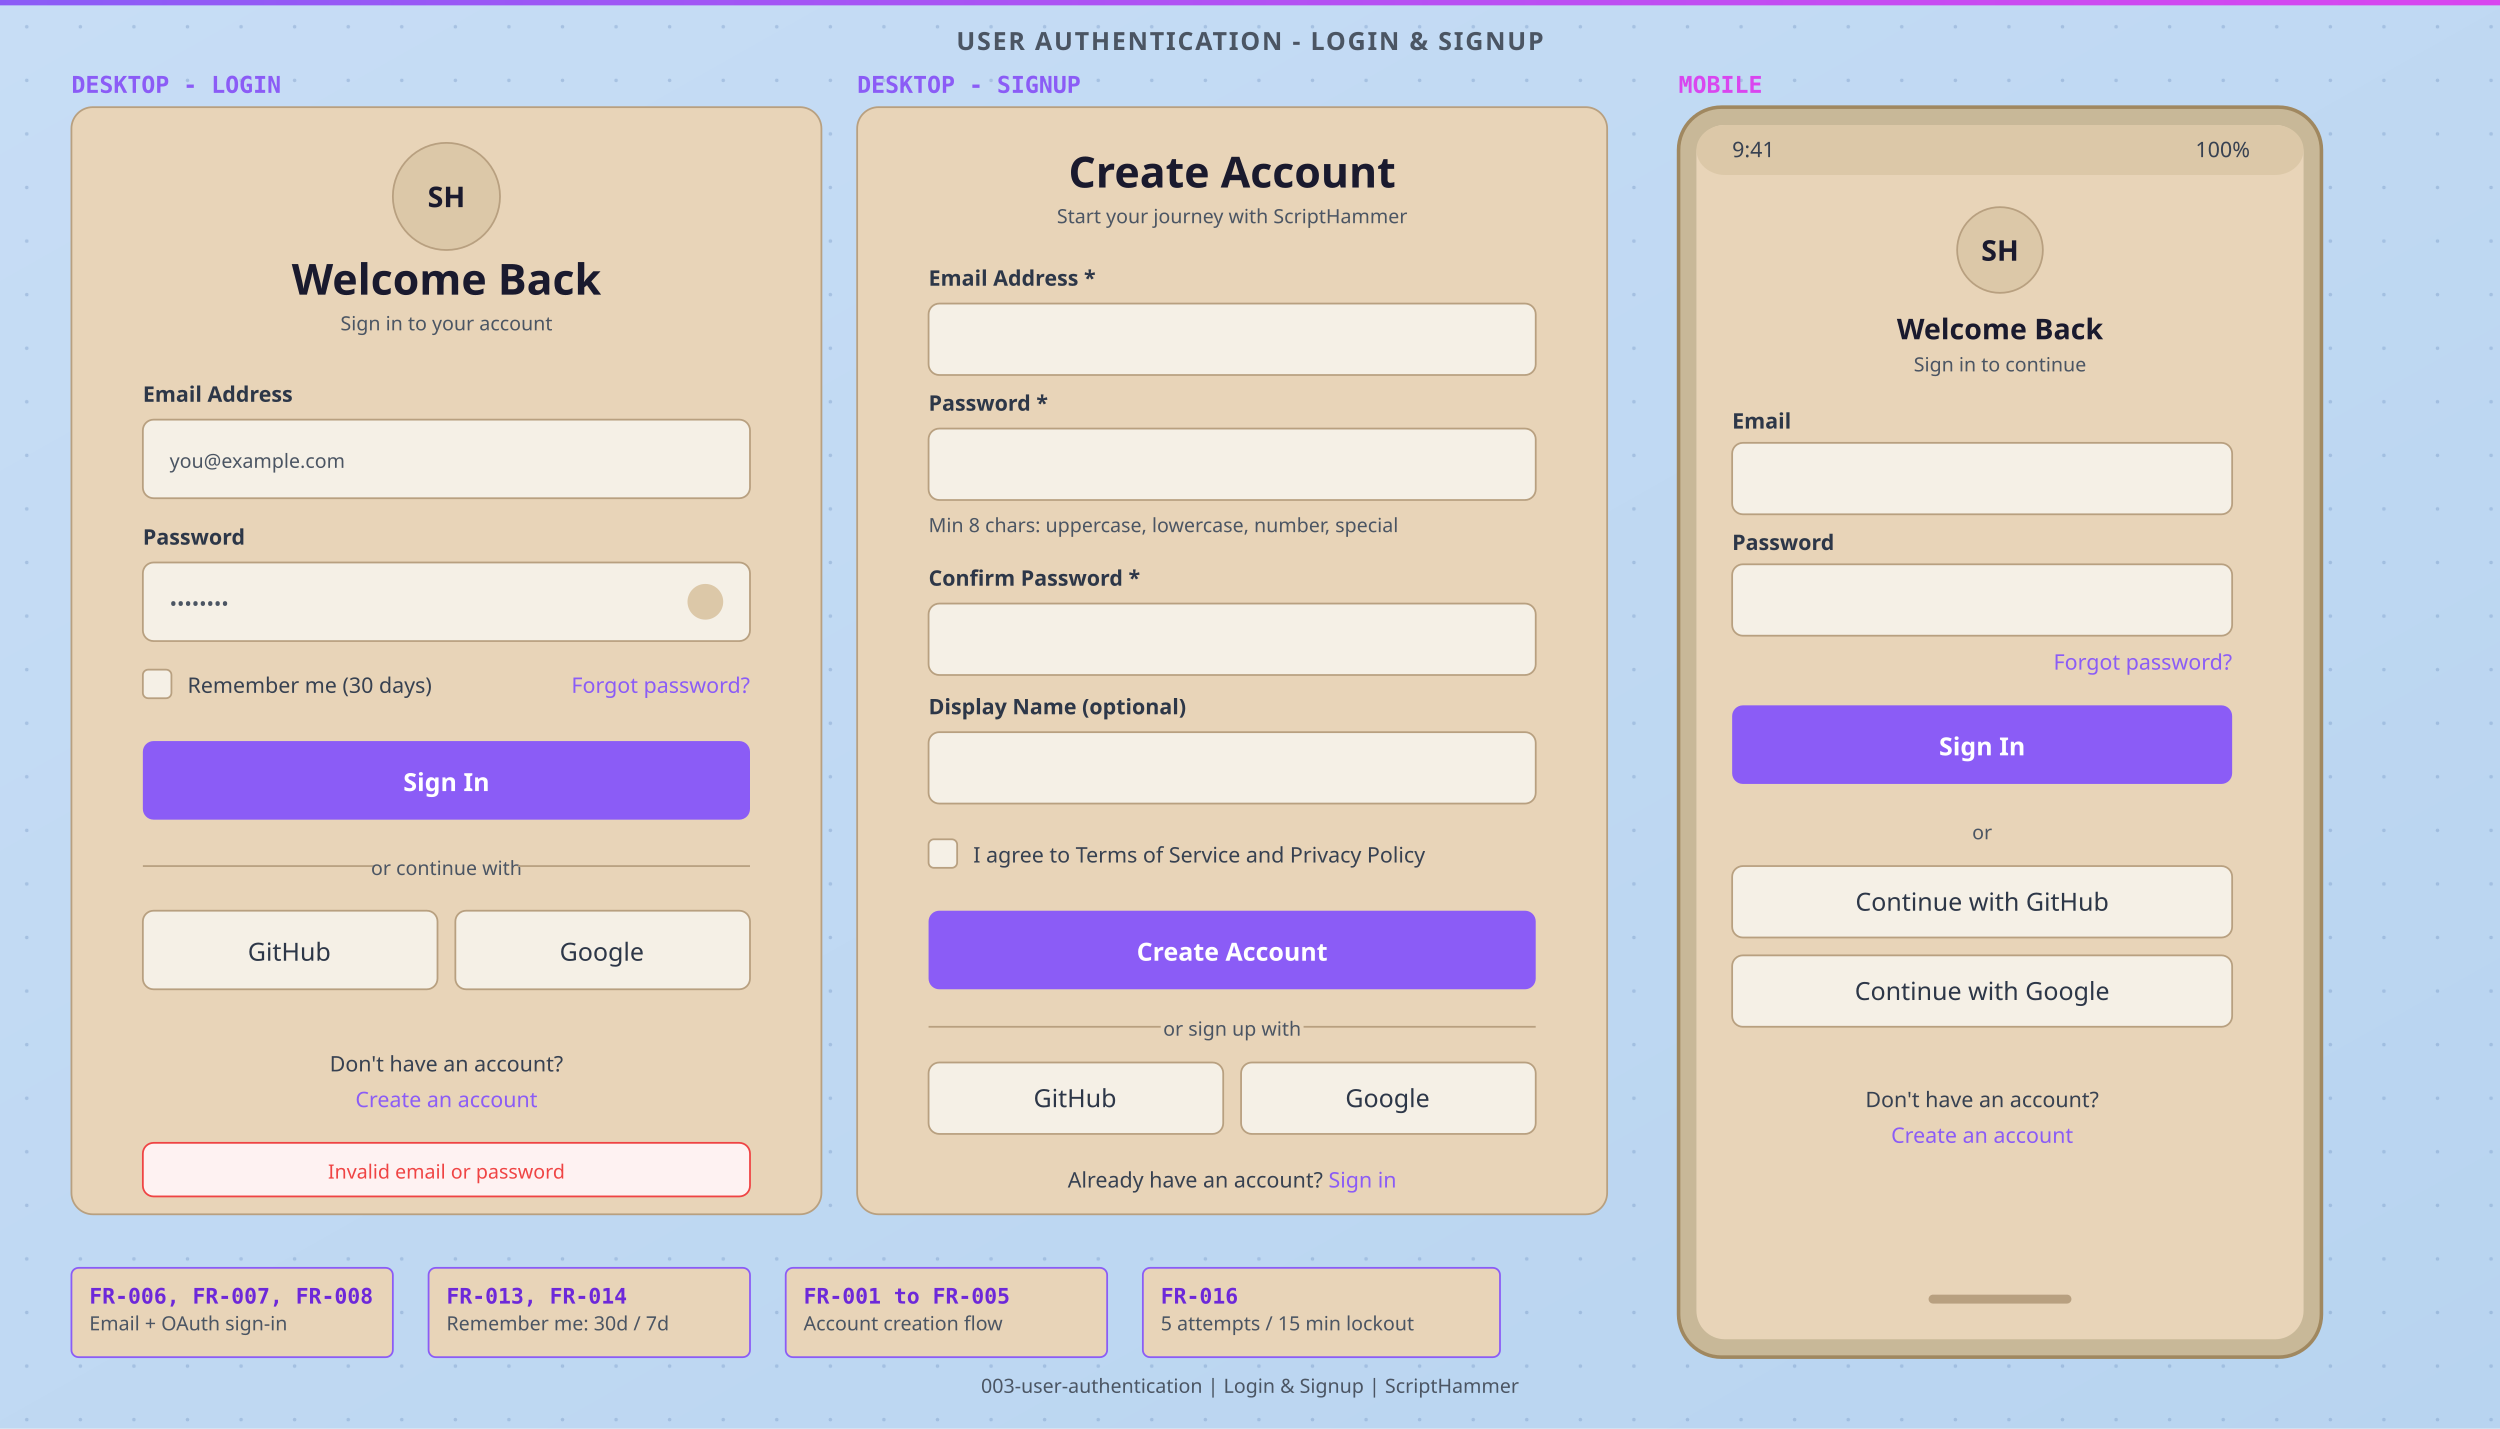
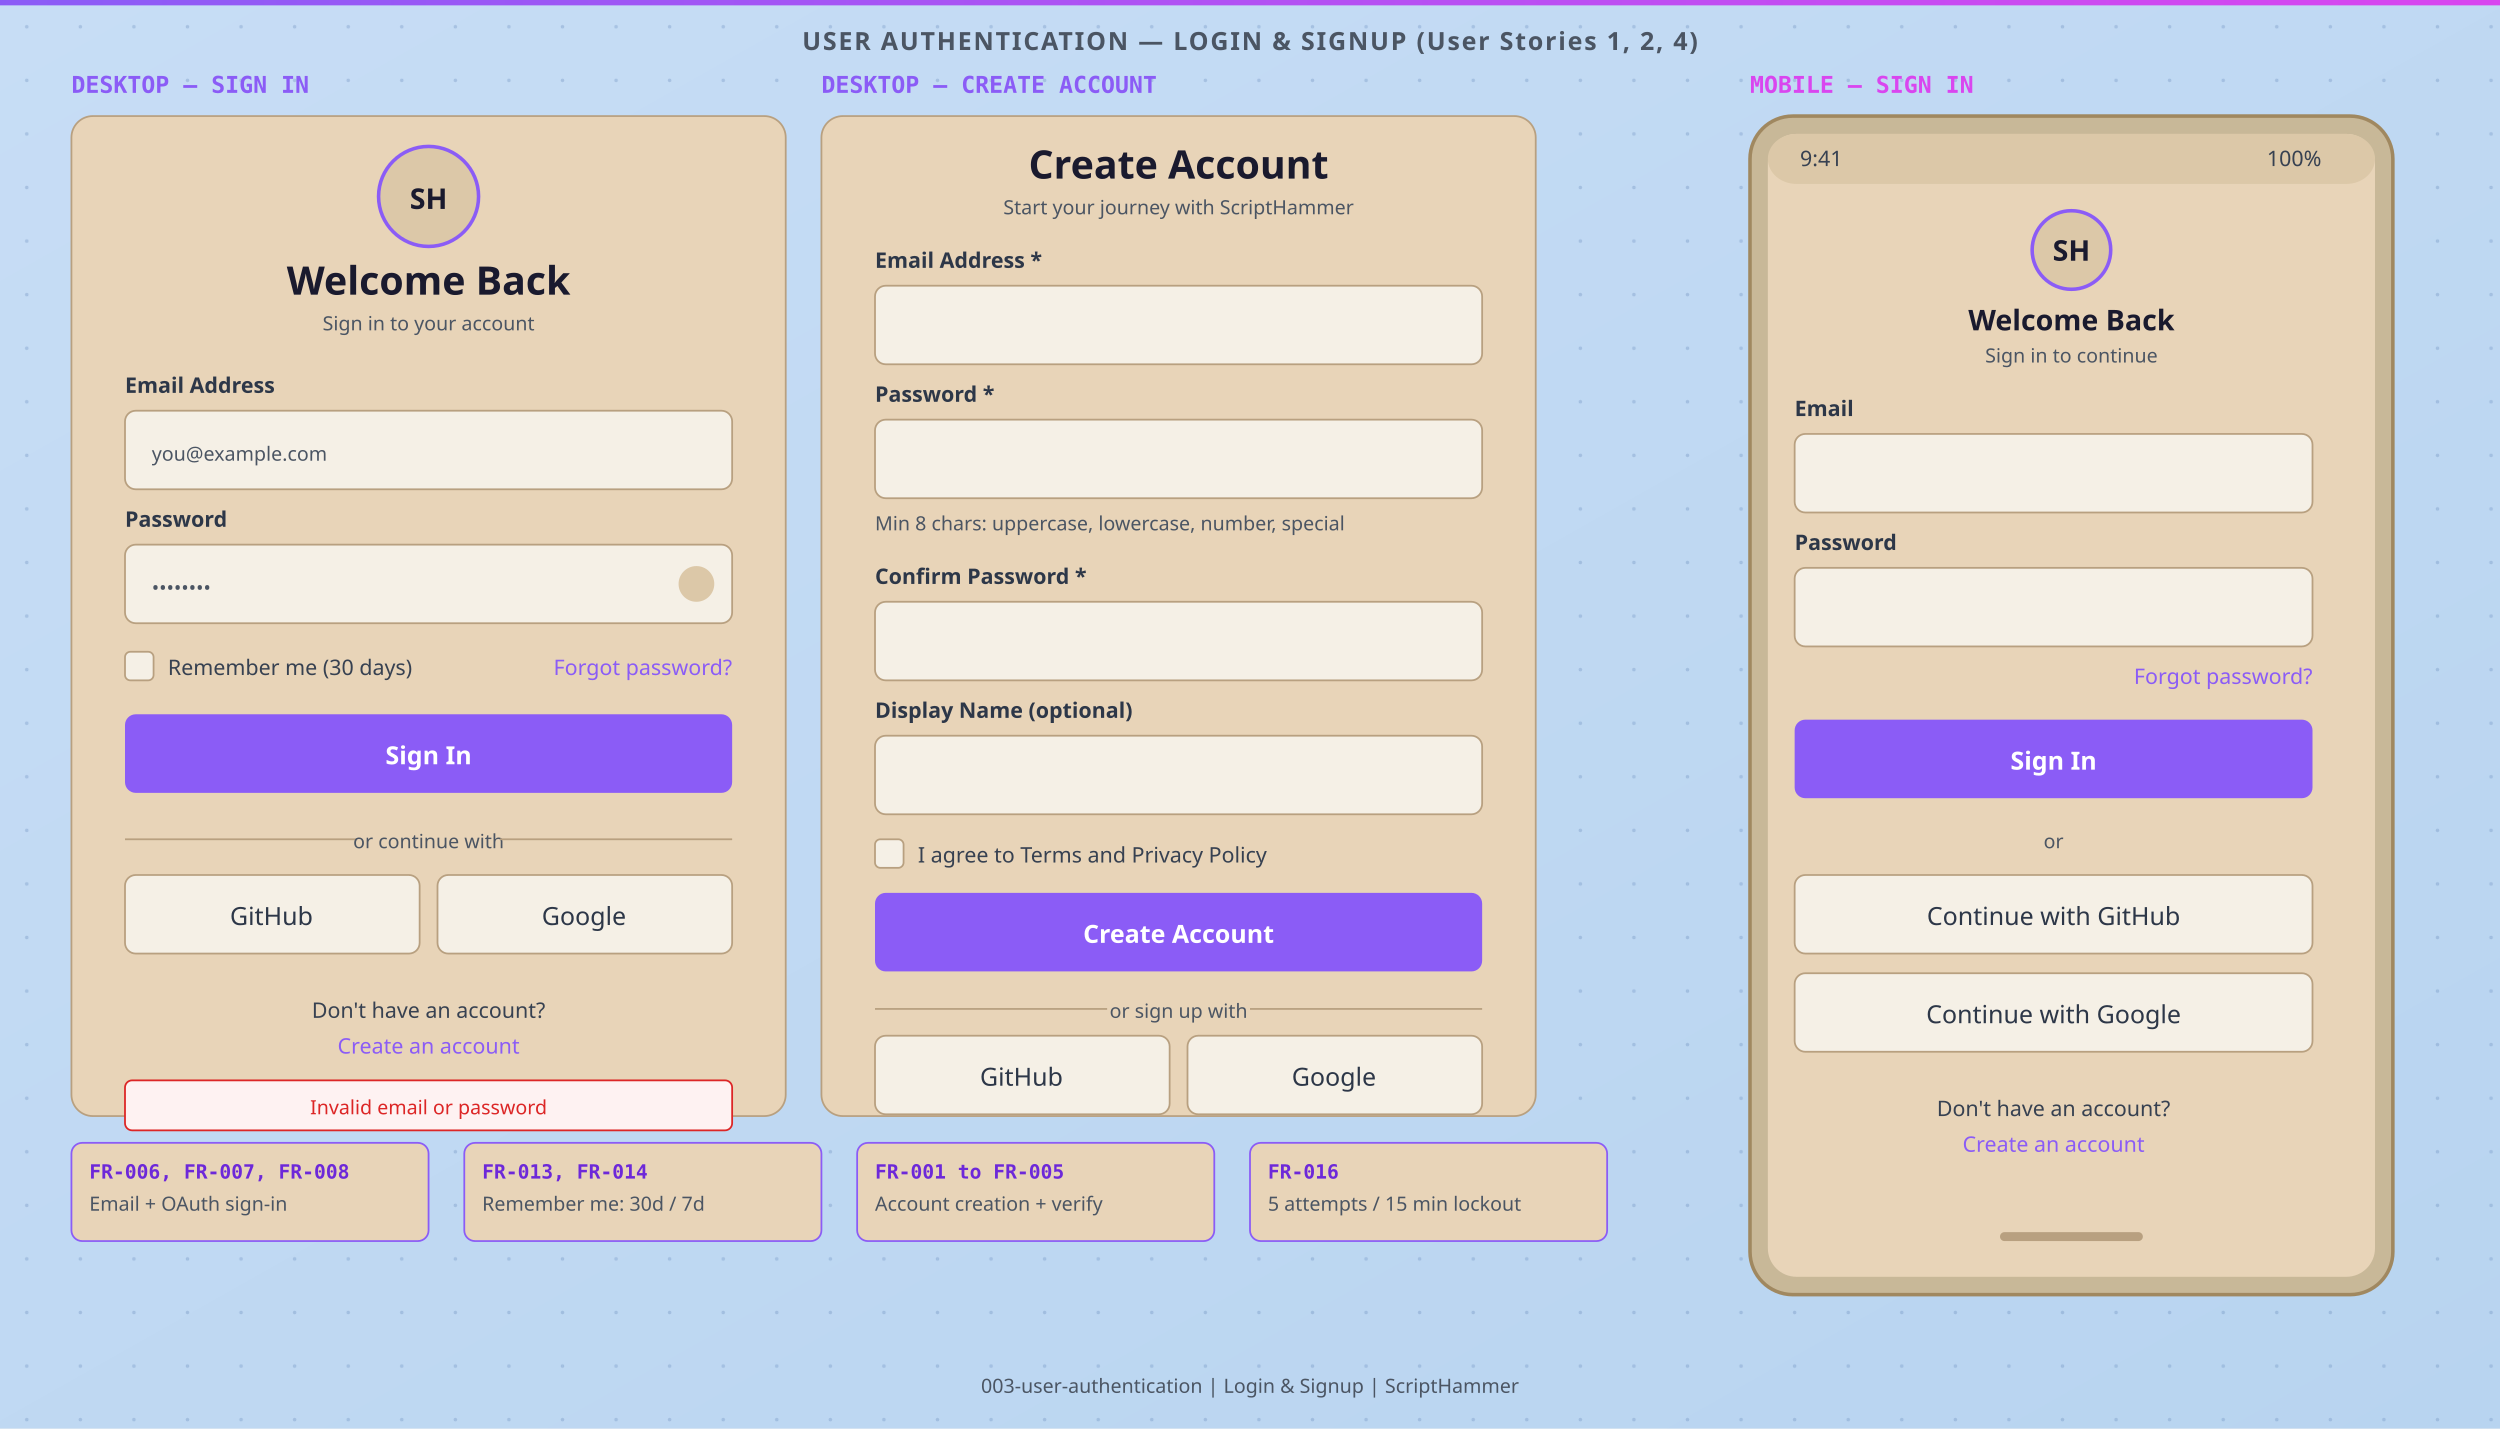
<svg xmlns="http://www.w3.org/2000/svg" viewBox="0 0 1400 800" width="1400" height="800">
  <defs>
    <linearGradient id="bgGrad" x1="0%" y1="0%" x2="100%" y2="100%">
      <stop offset="0%" style="stop-color:#c7ddf5" />
      <stop offset="100%" style="stop-color:#b8d4f0" />
    </linearGradient>
    <linearGradient id="accentGrad" x1="0%" y1="0%" x2="100%" y2="0%">
      <stop offset="0%" style="stop-color:#8b5cf6" />
      <stop offset="100%" style="stop-color:#d946ef" />
    </linearGradient>
    <style>
-       .heading-lg { fill: #1a1a2e; font-family: system-ui, sans-serif; font-size: 24px; font-weight: 800; }
+       .heading-lg { fill: #1a1a2e; font-family: system-ui, sans-serif; font-size: 22px; font-weight: 800; }
      .heading { fill: #1a1a2e; font-family: system-ui, sans-serif; font-size: 16px; font-weight: 700; }
      .text-md { fill: #2d3748; font-family: system-ui, sans-serif; font-size: 14px; font-weight: 500; }
      .text-sm { fill: #374151; font-family: system-ui, sans-serif; font-size: 12px; font-weight: 500; }
      .text-muted { fill: #4b5563; font-family: system-ui, sans-serif; font-size: 11px; font-weight: 500; }
-       .annotation { fill: #6d28d9; font-family: monospace; font-size: 12px; font-weight: 600; }
+       .annotation { fill: #6d28d9; font-family: monospace; font-size: 11px; font-weight: 600; }
      .label-desktop { fill: #8b5cf6; font-family: monospace; font-size: 13px; font-weight: bold; }
      .label-mobile { fill: #d946ef; font-family: monospace; font-size: 13px; font-weight: bold; }
      .input-label { fill: #2d3748; font-family: system-ui, sans-serif; font-size: 12px; font-weight: 600; }
      .link-text { fill: #8b5cf6; font-family: system-ui, sans-serif; font-size: 12px; font-weight: 500; }
      .btn-text { fill: #ffffff; font-family: system-ui, sans-serif; font-size: 14px; font-weight: 600; }
-       .error-text { fill: #ef4444; font-family: system-ui, sans-serif; font-size: 11px; font-weight: 500; }
+       .error-text { fill: #dc2626; font-family: system-ui, sans-serif; font-size: 11px; font-weight: 500; }
    </style>
  </defs>
  <rect width="1400" height="800" fill="url(#bgGrad)" />
  <g opacity="0.35">
    <pattern id="dots" width="30" height="30" patternUnits="userSpaceOnUse">
      <circle cx="15" cy="15" r="1" fill="#6b8cba" />
    </pattern>
    <rect width="1400" height="800" fill="url(#dots)" />
  </g>
  <rect x="0" y="0" width="1400" height="3" fill="url(#accentGrad)" />
-   <text x="700" y="28" text-anchor="middle" font-family="system-ui, sans-serif" font-size="14" font-weight="600" fill="#4b5563" letter-spacing="1">USER AUTHENTICATION - LOGIN &amp; SIGNUP</text>
-   <text x="40" y="52" class="label-desktop">DESKTOP - LOGIN</text>
-   <g id="desktop-login" transform="translate(40, 60)">
-     <rect x="0" y="0" width="420" height="620" rx="12" fill="#e8d4b8" stroke="#b8a080" stroke-width="1" />
-     <circle cx="210" cy="50" r="30" fill="#dcc8a8" stroke="#b8a080" />
-     <text x="210" y="56" text-anchor="middle" class="heading">SH</text>
-     <text x="210" y="105" text-anchor="middle" class="heading-lg">Welcome Back</text>
-     <text x="210" y="125" text-anchor="middle" class="text-muted">Sign in to your account</text>
-     <text x="40" y="165" class="input-label">Email Address</text>
-     <rect x="40" y="175" width="340" height="44" rx="6" fill="#f5f0e6" stroke="#b8a080" />
-     <text x="55" y="202" class="text-muted">you@example.com</text>
-     <text x="40" y="245" class="input-label">Password</text>
-     <rect x="40" y="255" width="340" height="44" rx="6" fill="#f5f0e6" stroke="#b8a080" />
-     <text x="55" y="282" class="text-muted">••••••••</text>
-     <circle cx="355" cy="277" r="10" fill="#dcc8a8" />
-     <rect x="40" y="315" width="16" height="16" rx="3" fill="#f5f0e6" stroke="#b8a080" />
-     <text x="65" y="328" class="text-sm">Remember me (30 days)</text>
-     <text x="380" y="328" text-anchor="end" class="link-text">Forgot password?</text>
-     <rect x="40" y="355" width="340" height="44" rx="6" fill="#8b5cf6" />
-     <text x="210" y="383" text-anchor="middle" class="btn-text">Sign In</text>
-     <line x1="40" y1="425" x2="170" y2="425" stroke="#b8a080" />
-     <text x="210" y="430" text-anchor="middle" class="text-muted">or continue with</text>
-     <line x1="250" y1="425" x2="380" y2="425" stroke="#b8a080" />
-     <rect x="40" y="450" width="165" height="44" rx="6" fill="#f5f0e6" stroke="#b8a080" />
-     <text x="122" y="478" text-anchor="middle" class="text-md">GitHub</text>
-     <rect x="215" y="450" width="165" height="44" rx="6" fill="#f5f0e6" stroke="#b8a080" />
-     <text x="297" y="478" text-anchor="middle" class="text-md">Google</text>
-     <text x="210" y="540" text-anchor="middle" class="text-sm">Don't have an account?</text>
-     <text x="210" y="560" text-anchor="middle" class="link-text">Create an account</text>
-     <rect x="40" y="580" width="340" height="30" rx="6" fill="#fef2f2" stroke="#ef4444" />
-     <text x="210" y="600" text-anchor="middle" class="error-text">Invalid email or password</text>
+   <text x="700" y="28" text-anchor="middle" font-family="system-ui, sans-serif" font-size="14" font-weight="600" fill="#4b5563" letter-spacing="1">USER AUTHENTICATION — LOGIN &amp; SIGNUP (User Stories 1, 2, 4)</text>
+   <text x="40" y="52" class="label-desktop">DESKTOP — SIGN IN</text>
+   <g id="login-card" transform="translate(40, 65)">
+     <rect x="0" y="0" width="400" height="560" rx="12" fill="#e8d4b8" stroke="#b8a080" />
+     <circle cx="200" cy="45" r="28" fill="#dcc8a8" stroke="#8b5cf6" stroke-width="2" />
+     <text x="200" y="52" text-anchor="middle" class="heading">SH</text>
+     <text x="200" y="100" text-anchor="middle" class="heading-lg">Welcome Back</text>
+     <text x="200" y="120" text-anchor="middle" class="text-muted">Sign in to your account</text>
+     <text x="30" y="155" class="input-label">Email Address</text>
+     <rect x="30" y="165" width="340" height="44" rx="6" fill="#f5f0e6" stroke="#b8a080" />
+     <text x="45" y="193" class="text-muted">you@example.com</text>
+     <text x="30" y="230" class="input-label">Password</text>
+     <rect x="30" y="240" width="340" height="44" rx="6" fill="#f5f0e6" stroke="#b8a080" />
+     <text x="45" y="268" class="text-muted">••••••••</text>
+     <circle cx="350" cy="262" r="10" fill="#dcc8a8" />
+     <g transform="translate(30, 300)">
+       <rect x="0" y="0" width="16" height="16" rx="3" fill="#f5f0e6" stroke="#b8a080" />
+       <text x="24" y="13" class="text-sm">Remember me (30 days)</text>
+       <text x="340" y="13" text-anchor="end" class="link-text">Forgot password?</text>
+     </g>
+     <rect x="30" y="335" width="340" height="44" rx="6" fill="#8b5cf6" />
+     <text x="200" y="363" text-anchor="middle" class="btn-text">Sign In</text>
+     <line x1="30" y1="405" x2="160" y2="405" stroke="#b8a080" />
+     <text x="200" y="410" text-anchor="middle" class="text-muted">or continue with</text>
+     <line x1="240" y1="405" x2="370" y2="405" stroke="#b8a080" />
+     <rect x="30" y="425" width="165" height="44" rx="6" fill="#f5f0e6" stroke="#b8a080" />
+     <text x="112" y="453" text-anchor="middle" class="text-md">GitHub</text>
+     <rect x="205" y="425" width="165" height="44" rx="6" fill="#f5f0e6" stroke="#b8a080" />
+     <text x="287" y="453" text-anchor="middle" class="text-md">Google</text>
+     <text x="200" y="505" text-anchor="middle" class="text-sm">Don't have an account?</text>
+     <text x="200" y="525" text-anchor="middle" class="link-text">Create an account</text>
+     <rect x="30" y="540" width="340" height="28" rx="4" fill="#fef2f2" stroke="#dc2626" />
+     <text x="200" y="559" text-anchor="middle" class="error-text">Invalid email or password</text>
  </g>
-   <text x="480" y="52" class="label-desktop">DESKTOP - SIGNUP</text>
-   <g id="desktop-signup" transform="translate(480, 60)">
-     <rect x="0" y="0" width="420" height="620" rx="12" fill="#e8d4b8" stroke="#b8a080" stroke-width="1" />
-     <text x="210" y="45" text-anchor="middle" class="heading-lg">Create Account</text>
-     <text x="210" y="65" text-anchor="middle" class="text-muted">Start your journey with ScriptHammer</text>
-     <text x="40" y="100" class="input-label">Email Address *</text>
-     <rect x="40" y="110" width="340" height="40" rx="6" fill="#f5f0e6" stroke="#b8a080" />
-     <text x="40" y="170" class="input-label">Password *</text>
-     <rect x="40" y="180" width="340" height="40" rx="6" fill="#f5f0e6" stroke="#b8a080" />
-     <text x="40" y="238" class="text-muted">Min 8 chars: uppercase, lowercase, number, special</text>
-     <text x="40" y="268" class="input-label">Confirm Password *</text>
-     <rect x="40" y="278" width="340" height="40" rx="6" fill="#f5f0e6" stroke="#b8a080" />
-     <text x="40" y="340" class="input-label">Display Name (optional)</text>
-     <rect x="40" y="350" width="340" height="40" rx="6" fill="#f5f0e6" stroke="#b8a080" />
-     <rect x="40" y="410" width="16" height="16" rx="3" fill="#f5f0e6" stroke="#b8a080" />
-     <text x="65" y="423" class="text-sm">I agree to Terms of Service and Privacy Policy</text>
-     <rect x="40" y="450" width="340" height="44" rx="6" fill="#8b5cf6" />
-     <text x="210" y="478" text-anchor="middle" class="btn-text">Create Account</text>
-     <line x1="40" y1="515" x2="170" y2="515" stroke="#b8a080" />
-     <text x="210" y="520" text-anchor="middle" class="text-muted">or sign up with</text>
-     <line x1="250" y1="515" x2="380" y2="515" stroke="#b8a080" />
-     <rect x="40" y="535" width="165" height="40" rx="6" fill="#f5f0e6" stroke="#b8a080" />
-     <text x="122" y="560" text-anchor="middle" class="text-md">GitHub</text>
-     <rect x="215" y="535" width="165" height="40" rx="6" fill="#f5f0e6" stroke="#b8a080" />
-     <text x="297" y="560" text-anchor="middle" class="text-md">Google</text>
-     <text x="210" y="605" text-anchor="middle" class="text-sm">Already have an account? <tspan class="link-text">Sign in</tspan>
-     </text>
+   <text x="460" y="52" class="label-desktop">DESKTOP — CREATE ACCOUNT</text>
+   <g id="signup-card" transform="translate(460, 65)">
+     <rect x="0" y="0" width="400" height="560" rx="12" fill="#e8d4b8" stroke="#b8a080" />
+     <text x="200" y="35" text-anchor="middle" class="heading-lg">Create Account</text>
+     <text x="200" y="55" text-anchor="middle" class="text-muted">Start your journey with ScriptHammer</text>
+     <text x="30" y="85" class="input-label">Email Address *</text>
+     <rect x="30" y="95" width="340" height="44" rx="6" fill="#f5f0e6" stroke="#b8a080" />
+     <text x="30" y="160" class="input-label">Password *</text>
+     <rect x="30" y="170" width="340" height="44" rx="6" fill="#f5f0e6" stroke="#b8a080" />
+     <text x="30" y="232" class="text-muted">Min 8 chars: uppercase, lowercase, number, special</text>
+     <text x="30" y="262" class="input-label">Confirm Password *</text>
+     <rect x="30" y="272" width="340" height="44" rx="6" fill="#f5f0e6" stroke="#b8a080" />
+     <text x="30" y="337" class="input-label">Display Name (optional)</text>
+     <rect x="30" y="347" width="340" height="44" rx="6" fill="#f5f0e6" stroke="#b8a080" />
+     <g transform="translate(30, 405)">
+       <rect x="0" y="0" width="16" height="16" rx="3" fill="#f5f0e6" stroke="#b8a080" />
+       <text x="24" y="13" class="text-sm">I agree to Terms and Privacy Policy</text>
+     </g>
+     <rect x="30" y="435" width="340" height="44" rx="6" fill="#8b5cf6" />
+     <text x="200" y="463" text-anchor="middle" class="btn-text">Create Account</text>
+     <line x1="30" y1="500" x2="160" y2="500" stroke="#b8a080" />
+     <text x="200" y="505" text-anchor="middle" class="text-muted">or sign up with</text>
+     <line x1="240" y1="500" x2="370" y2="500" stroke="#b8a080" />
+     <rect x="30" y="515" width="165" height="44" rx="6" fill="#f5f0e6" stroke="#b8a080" />
+     <text x="112" y="543" text-anchor="middle" class="text-md">GitHub</text>
+     <rect x="205" y="515" width="165" height="44" rx="6" fill="#f5f0e6" stroke="#b8a080" />
+     <text x="287" y="543" text-anchor="middle" class="text-md">Google</text>
  </g>
-   <text x="940" y="52" class="label-mobile">MOBILE</text>
-   <g id="mobile-view" transform="translate(940, 60)">
-     <rect x="0" y="0" width="360" height="700" rx="24" fill="#c8b898" stroke="#a08860" stroke-width="2" />
-     <rect x="10" y="10" width="340" height="680" rx="16" fill="#e8d4b8" />
+   <text x="980" y="52" class="label-mobile">MOBILE — SIGN IN</text>
+   <g id="mobile-login" transform="translate(980, 65)">
+     <rect x="0" y="0" width="360" height="660" rx="24" fill="#c8b898" stroke="#a08860" stroke-width="2" />
+     <rect x="10" y="10" width="340" height="640" rx="16" fill="#e8d4b8" />
    <rect x="10" y="10" width="340" height="28" rx="16" fill="#dcc8a8" />
-     <text x="30" y="28" class="text-sm">9:41</text>
+     <text x="28" y="28" class="text-sm">9:41</text>
    <text x="320" y="28" text-anchor="end" class="text-sm">100%</text>
-     <circle cx="180" cy="80" r="24" fill="#dcc8a8" stroke="#b8a080" />
-     <text x="180" y="86" text-anchor="middle" class="heading">SH</text>
-     <text x="180" y="130" text-anchor="middle" class="heading">Welcome Back</text>
-     <text x="180" y="148" text-anchor="middle" class="text-muted">Sign in to continue</text>
-     <text x="30" y="180" class="input-label">Email</text>
-     <rect x="30" y="188" width="280" height="40" rx="6" fill="#f5f0e6" stroke="#b8a080" />
-     <text x="30" y="248" class="input-label">Password</text>
-     <rect x="30" y="256" width="280" height="40" rx="6" fill="#f5f0e6" stroke="#b8a080" />
-     <text x="310" y="315" text-anchor="end" class="link-text">Forgot password?</text>
-     <rect x="30" y="335" width="280" height="44" rx="6" fill="#8b5cf6" />
-     <text x="170" y="363" text-anchor="middle" class="btn-text">Sign In</text>
+     <circle cx="180" cy="75" r="22" fill="#dcc8a8" stroke="#8b5cf6" stroke-width="2" />
+     <text x="180" y="81" text-anchor="middle" class="heading">SH</text>
+     <text x="180" y="120" text-anchor="middle" class="heading">Welcome Back</text>
+     <text x="180" y="138" text-anchor="middle" class="text-muted">Sign in to continue</text>
+     <text x="25" y="168" class="input-label">Email</text>
+     <rect x="25" y="178" width="290" height="44" rx="6" fill="#f5f0e6" stroke="#b8a080" />
+     <text x="25" y="243" class="input-label">Password</text>
+     <rect x="25" y="253" width="290" height="44" rx="6" fill="#f5f0e6" stroke="#b8a080" />
+     <text x="315" y="318" text-anchor="end" class="link-text">Forgot password?</text>
+     <rect x="25" y="338" width="290" height="44" rx="6" fill="#8b5cf6" />
+     <text x="170" y="366" text-anchor="middle" class="btn-text">Sign In</text>
    <text x="170" y="410" text-anchor="middle" class="text-muted">or</text>
-     <rect x="30" y="425" width="280" height="40" rx="6" fill="#f5f0e6" stroke="#b8a080" />
-     <text x="170" y="450" text-anchor="middle" class="text-md">Continue with GitHub</text>
-     <rect x="30" y="475" width="280" height="40" rx="6" fill="#f5f0e6" stroke="#b8a080" />
-     <text x="170" y="500" text-anchor="middle" class="text-md">Continue with Google</text>
+     <rect x="25" y="425" width="290" height="44" rx="6" fill="#f5f0e6" stroke="#b8a080" />
+     <text x="170" y="453" text-anchor="middle" class="text-md">Continue with GitHub</text>
+     <rect x="25" y="480" width="290" height="44" rx="6" fill="#f5f0e6" stroke="#b8a080" />
+     <text x="170" y="508" text-anchor="middle" class="text-md">Continue with Google</text>
    <text x="170" y="560" text-anchor="middle" class="text-sm">Don't have an account?</text>
    <text x="170" y="580" text-anchor="middle" class="link-text">Create an account</text>
-     <rect x="140" y="665" width="80" height="5" rx="2.5" fill="#b8a080" />
+     <rect x="140" y="625" width="80" height="5" rx="2.5" fill="#b8a080" />
  </g>
-   <g id="annotations">
-     <rect x="40" y="710" width="180" height="50" rx="4" fill="#e8d4b8" stroke="#8b5cf6" stroke-width="1" />
-     <text x="50" y="730" class="annotation">FR-006, FR-007, FR-008</text>
-     <text x="50" y="745" class="text-muted">Email + OAuth sign-in</text>
-     <rect x="240" y="710" width="180" height="50" rx="4" fill="#e8d4b8" stroke="#8b5cf6" stroke-width="1" />
-     <text x="250" y="730" class="annotation">FR-013, FR-014</text>
-     <text x="250" y="745" class="text-muted">Remember me: 30d / 7d</text>
-     <rect x="440" y="710" width="180" height="50" rx="4" fill="#e8d4b8" stroke="#8b5cf6" stroke-width="1" />
-     <text x="450" y="730" class="annotation">FR-001 to FR-005</text>
-     <text x="450" y="745" class="text-muted">Account creation flow</text>
-     <rect x="640" y="710" width="200" height="50" rx="4" fill="#e8d4b8" stroke="#8b5cf6" stroke-width="1" />
-     <text x="650" y="730" class="annotation">FR-016</text>
-     <text x="650" y="745" class="text-muted">5 attempts / 15 min lockout</text>
+   <g id="annotations" transform="translate(0, 640)">
+     <rect x="40" y="0" width="200" height="55" rx="6" fill="#e8d4b8" stroke="#8b5cf6" />
+     <text x="50" y="20" class="annotation">FR-006, FR-007, FR-008</text>
+     <text x="50" y="38" class="text-muted">Email + OAuth sign-in</text>
+     <rect x="260" y="0" width="200" height="55" rx="6" fill="#e8d4b8" stroke="#8b5cf6" />
+     <text x="270" y="20" class="annotation">FR-013, FR-014</text>
+     <text x="270" y="38" class="text-muted">Remember me: 30d / 7d</text>
+     <rect x="480" y="0" width="200" height="55" rx="6" fill="#e8d4b8" stroke="#8b5cf6" />
+     <text x="490" y="20" class="annotation">FR-001 to FR-005</text>
+     <text x="490" y="38" class="text-muted">Account creation + verify</text>
+     <rect x="700" y="0" width="200" height="55" rx="6" fill="#e8d4b8" stroke="#8b5cf6" />
+     <text x="710" y="20" class="annotation">FR-016</text>
+     <text x="710" y="38" class="text-muted">5 attempts / 15 min lockout</text>
  </g>
  <text x="700" y="780" text-anchor="middle" class="text-muted">003-user-authentication | Login &amp; Signup | ScriptHammer</text>
</svg>
